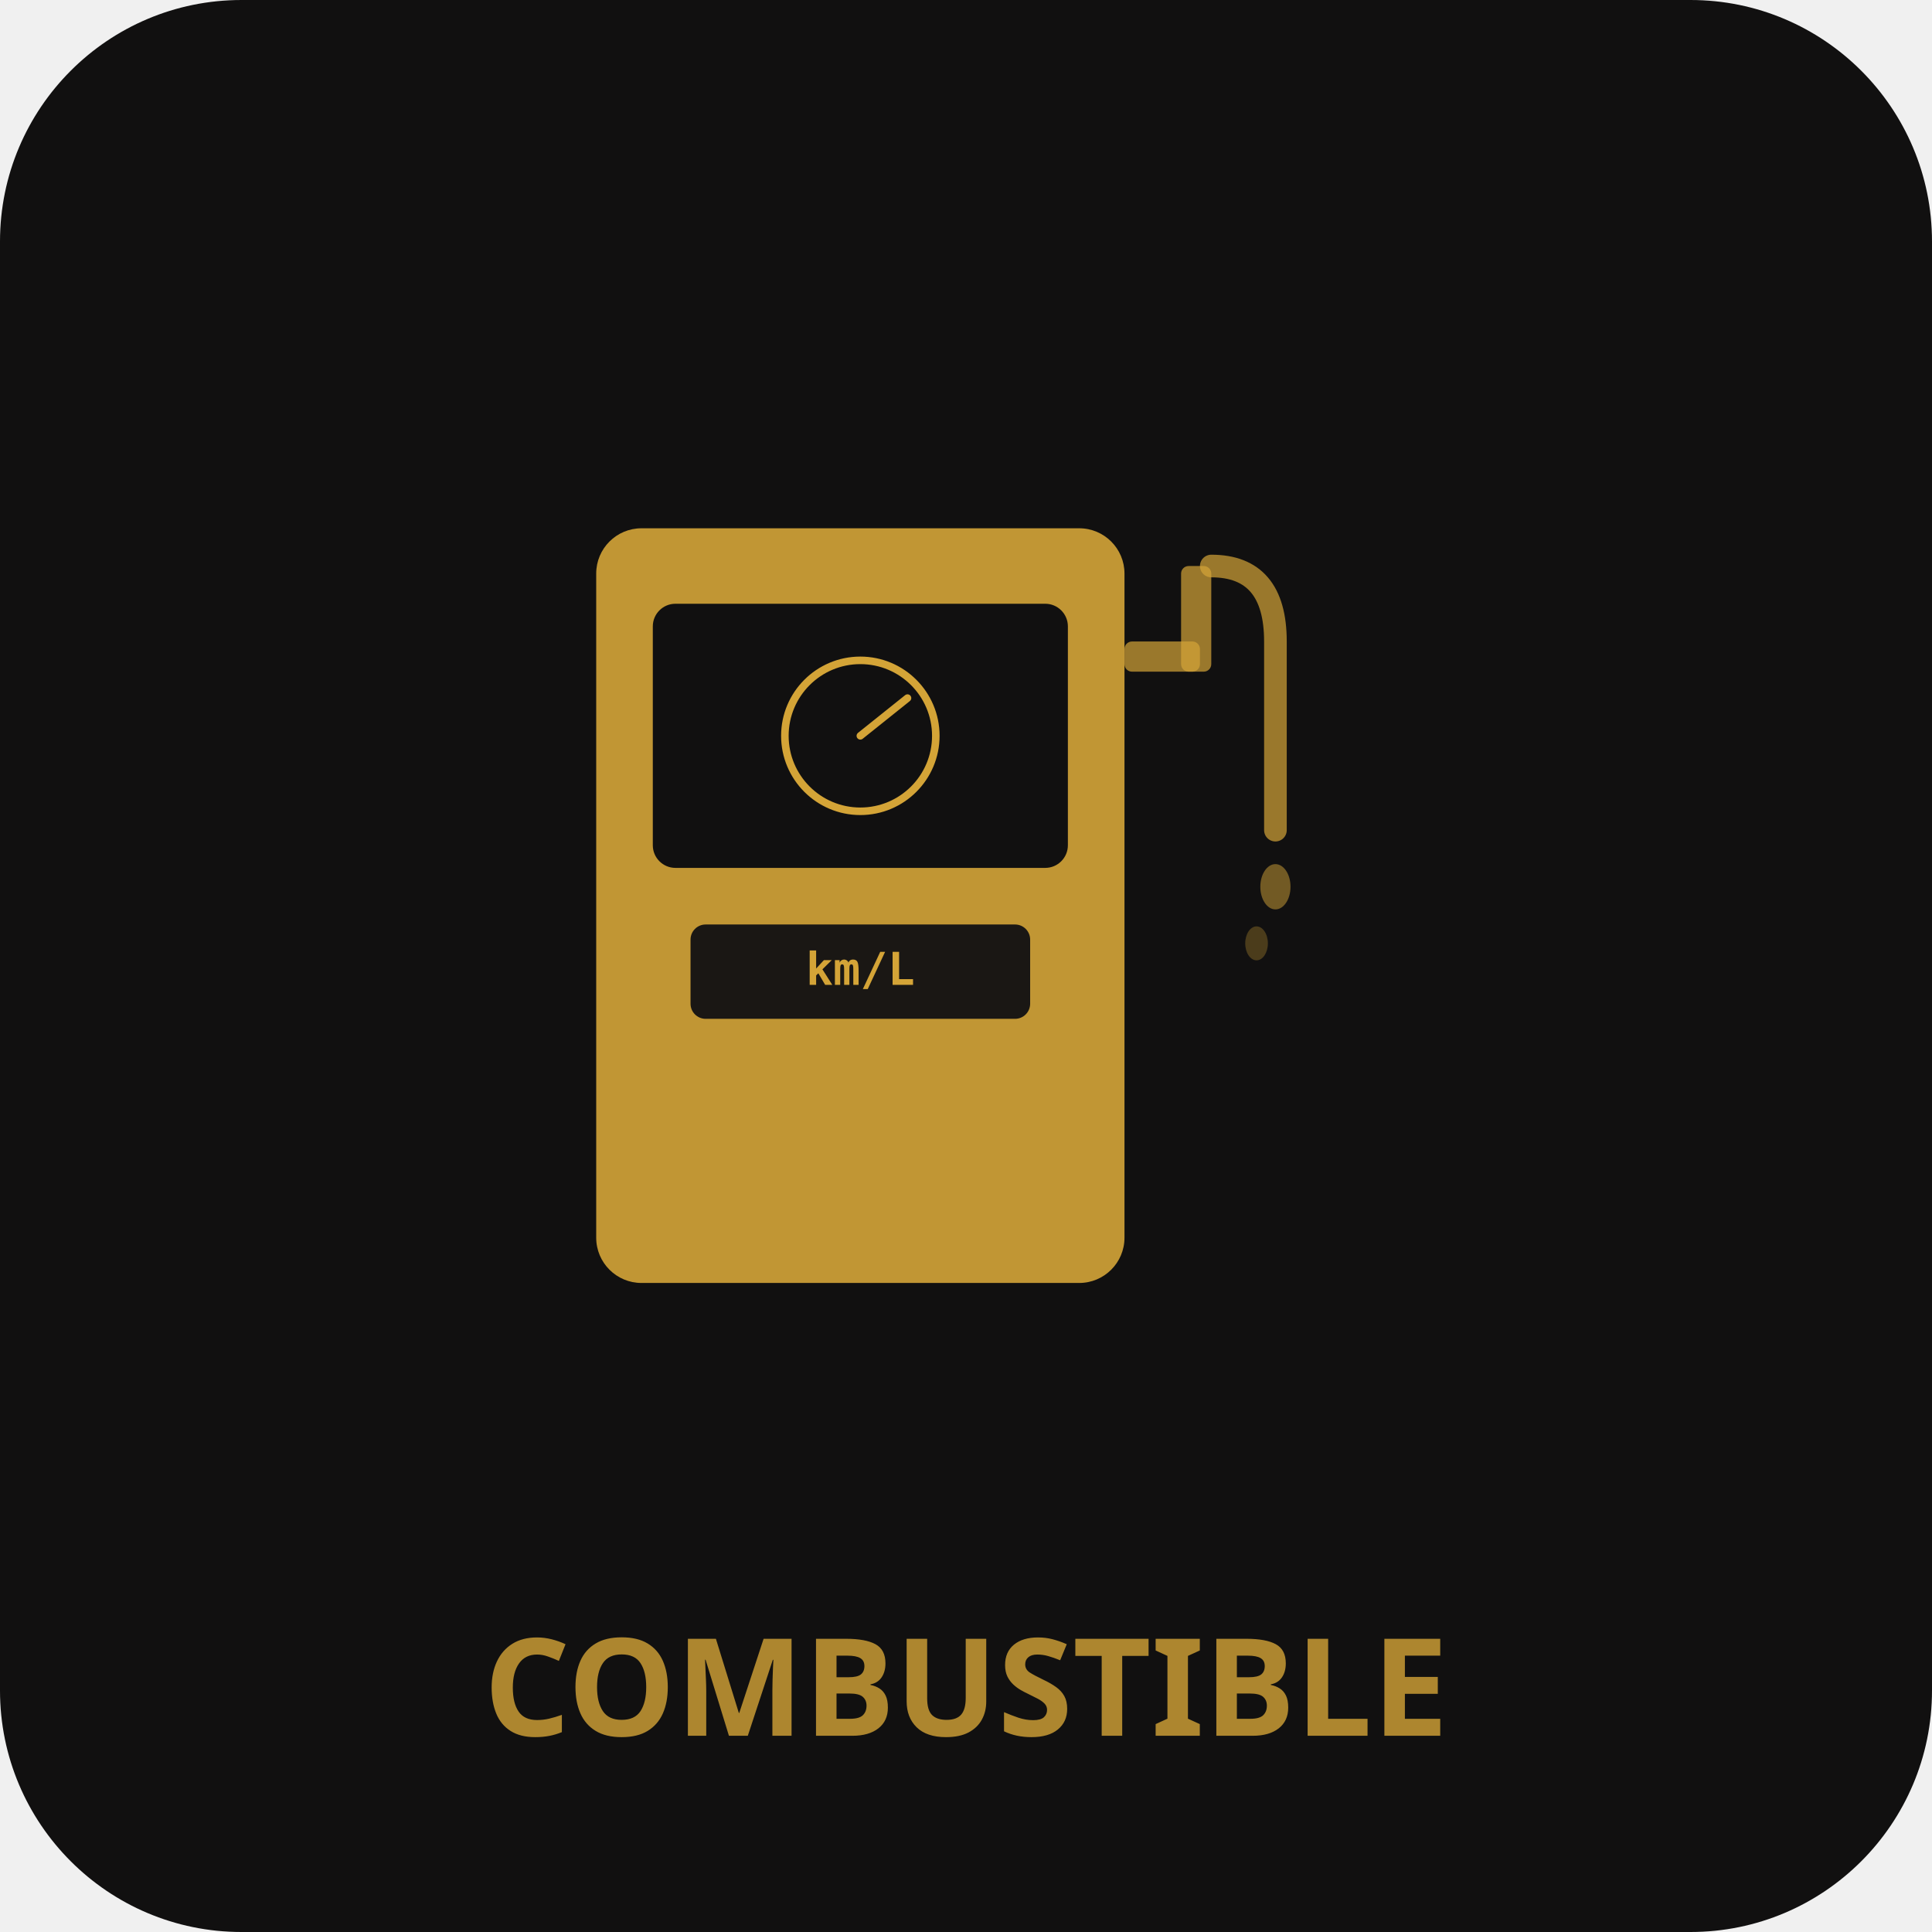
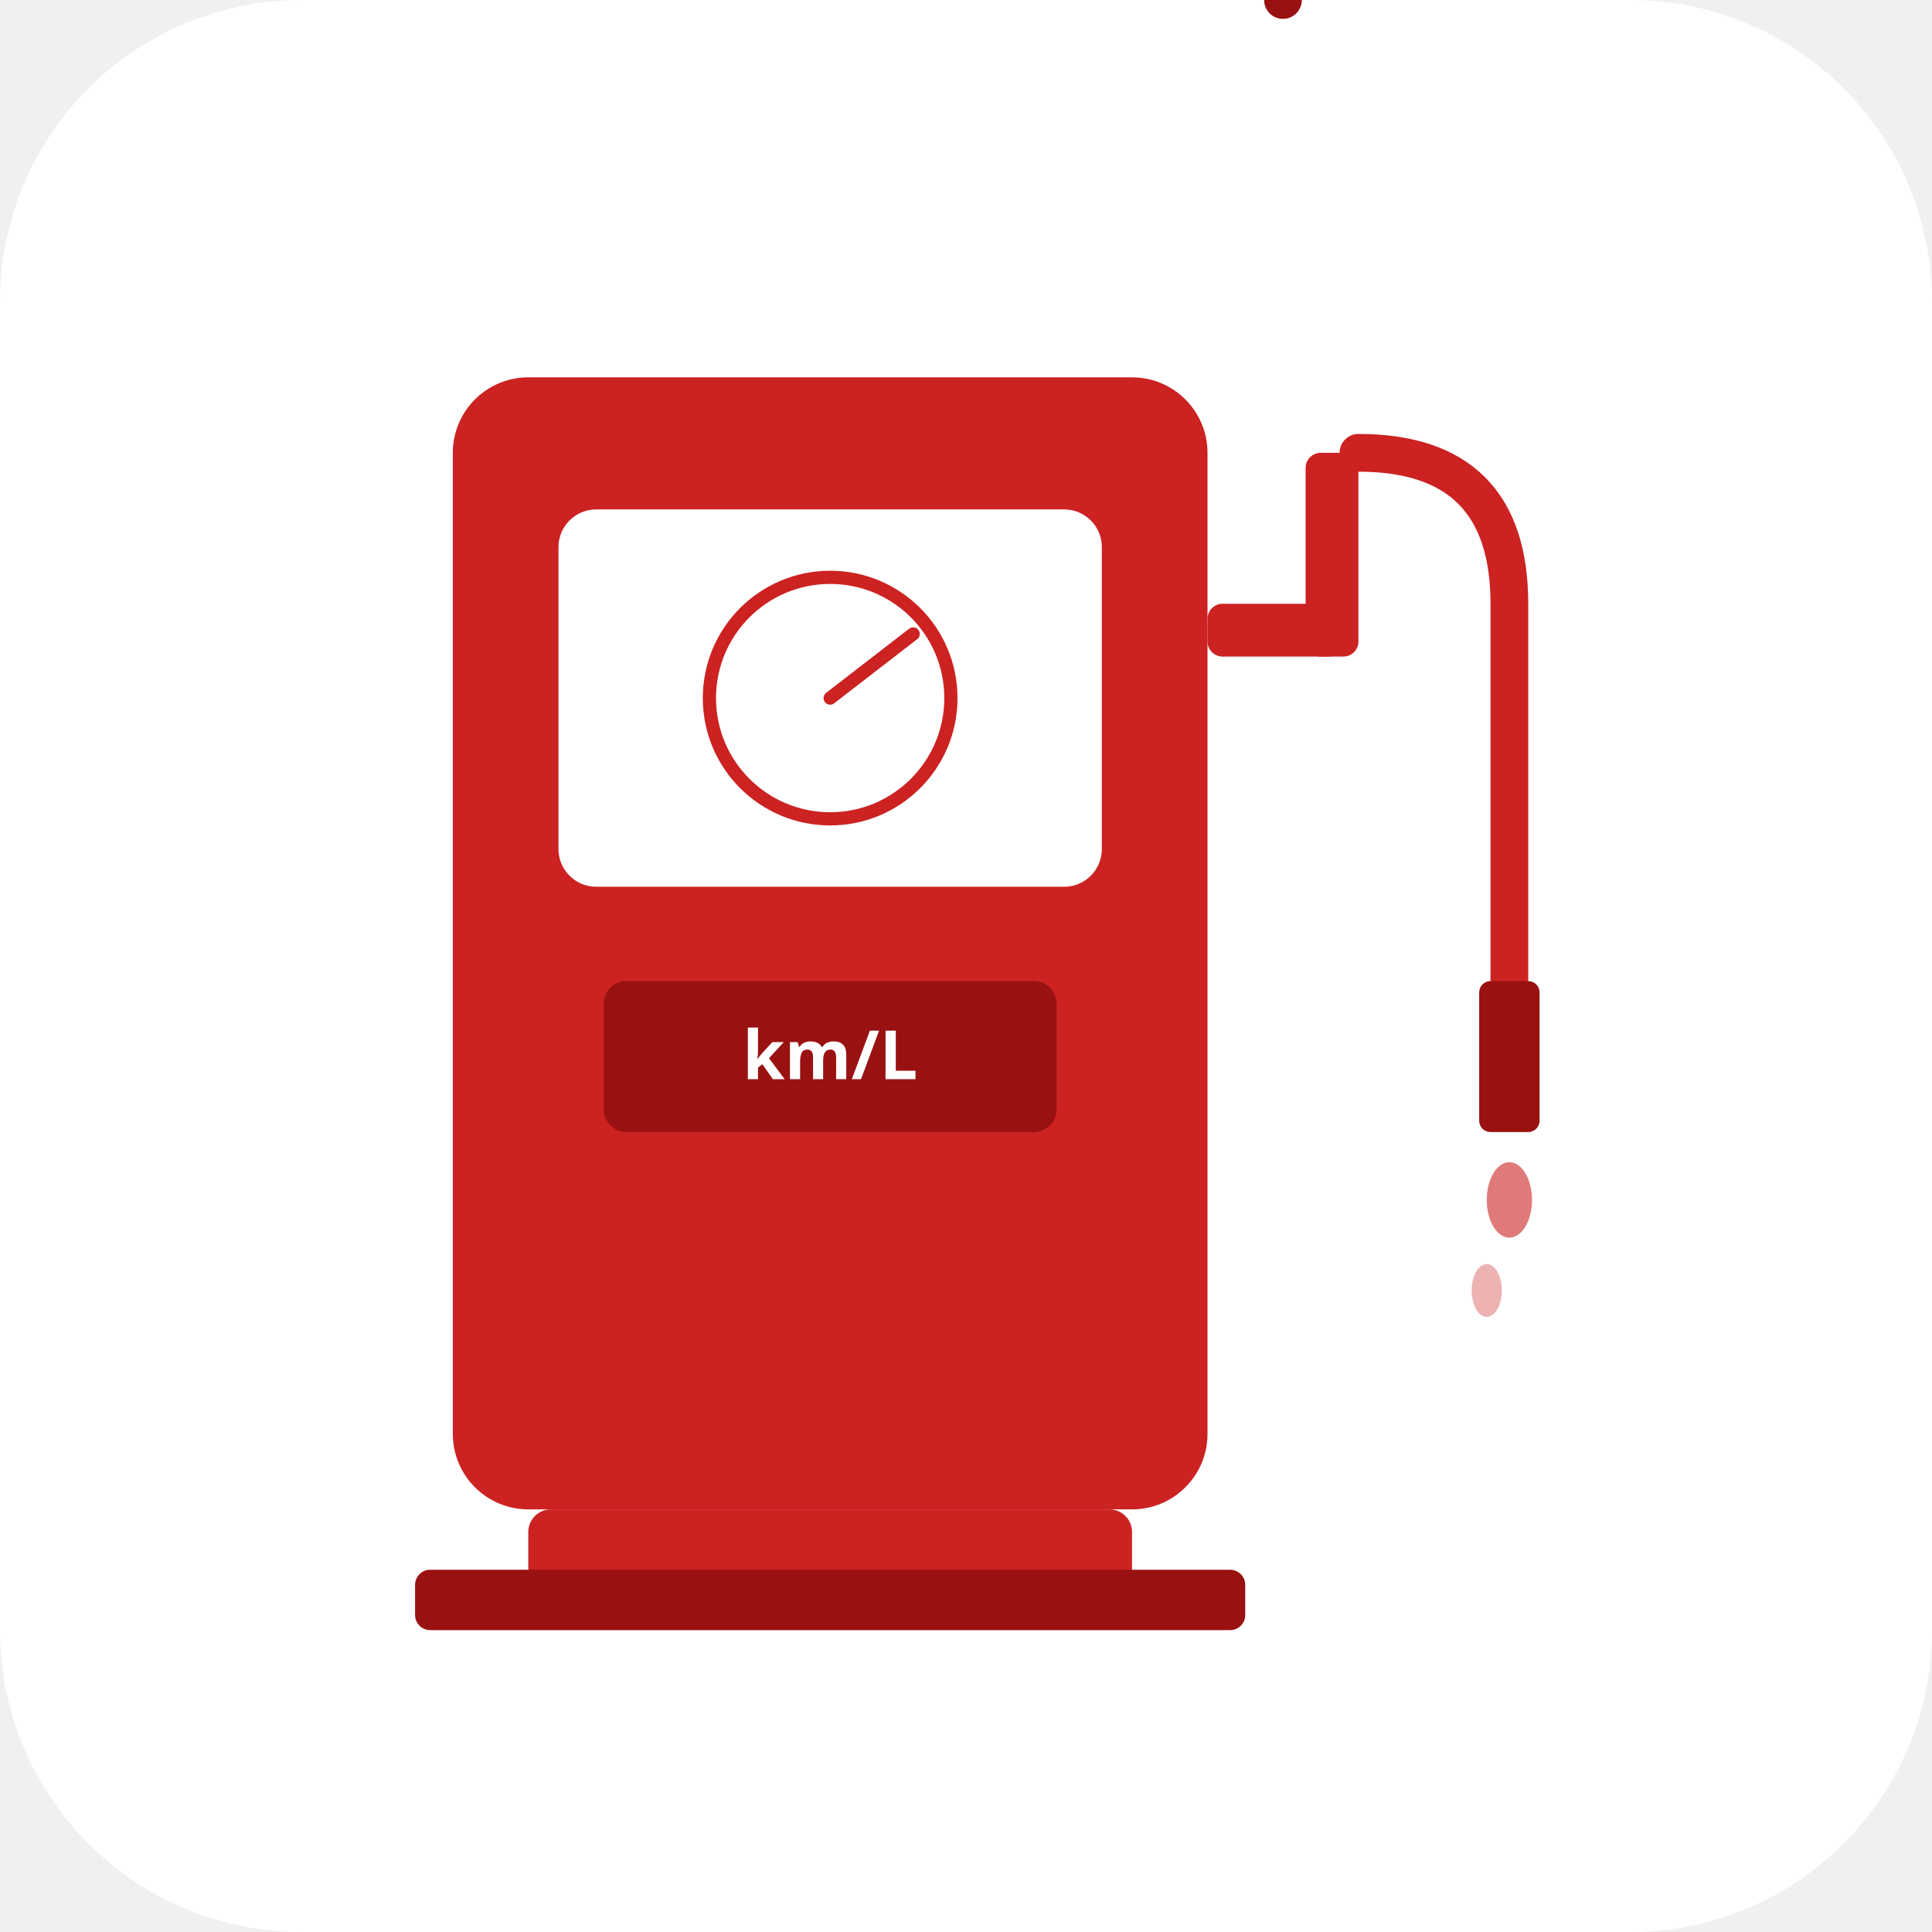
<svg xmlns="http://www.w3.org/2000/svg" viewBox="0 0 512 512">
-   <rect width="512" height="512" rx="64" fill="#111010" />
-   <g transform="translate(128, 80) scale(0.5)">
-     <rect x="60" y="120" width="280" height="400" rx="24" fill="#d4a437" opacity="0.9" />
-     <rect x="90" y="160" width="220" height="140" rx="12" fill="#111010" />
-     <circle cx="200" cy="230" r="40" fill="none" stroke="#d4a437" stroke-width="4" />
-     <line x1="200" y1="230" x2="225" y2="210" stroke="#d4a437" stroke-width="4" stroke-linecap="round" />
-     <rect x="110" y="330" width="180" height="50" rx="8" fill="#1a1714" />
-     <text x="200" y="362" text-anchor="middle" fill="#d4a437" font-family="monospace" font-size="24" font-weight="bold">km/L</text>
-     <rect x="340" y="180" width="40" height="16" rx="4" fill="#d4a437" opacity="0.7" />
-     <rect x="370" y="140" width="16" height="56" rx="4" fill="#d4a437" opacity="0.7" />
-     <path d="M 386 140 Q 420 140 420 180 L 420 280" fill="none" stroke="#d4a437" opacity="0.7" stroke-width="12" stroke-linecap="round" />
-     <ellipse cx="420" cy="310" rx="8" ry="12" fill="#d4a437" opacity="0.5" />
-     <ellipse cx="410" cy="340" rx="6" ry="9" fill="#d4a437" opacity="0.3" />
-   </g>
-   <text x="256" y="460" text-anchor="middle" fill="#d4a437" font-family="sans-serif" font-size="36" font-weight="bold" opacity="0.8">COMBUSTIBLE</text>
+   <rect width="512" height="512" rx="80" fill="#ffffff" />
+   <rect x="120" y="100" width="200" height="300" rx="20" fill="#cc2222" />
+   <rect x="148" y="135" width="144" height="100" rx="10" fill="#ffffff" />
+   <circle cx="220" cy="185" r="32" fill="none" stroke="#cc2222" stroke-width="3.5" />
+   <line x1="220" y1="185" x2="242" y2="168" stroke="#cc2222" stroke-width="3.5" stroke-linecap="round" />
+   <rect x="160" y="260" width="120" height="40" rx="6" fill="#991111" />
+   <text x="220" y="286" text-anchor="middle" fill="#ffffff" font-family="sans-serif" font-size="18" font-weight="bold">km/L</text>
+   <rect x="140" y="400" width="160" height="24" rx="6" fill="#cc2222" />
+   <rect x="110" y="416" width="220" height="16" rx="4" fill="#991111" />
+   <rect x="320" y="160" width="36" height="14" rx="4" fill="#cc2222" />
+   <rect x="346" y="120" width="14" height="54" rx="4" fill="#cc2222" />
+   <path d="M 360 120 Q 400 120 400 160 L 400 260" fill="none" stroke="#cc2222" stroke-width="10" stroke-linecap="round" />
+   <rect x="392" y="260" width="16" height="40" rx="3" fill="#991111" />
+   <ellipse cx="400" cy="318" rx="6" ry="10" fill="#cc2222" opacity="0.6" />
+   <ellipse cx="394" cy="342" rx="4" ry="7" fill="#cc2222" opacity="0.35" />
+   <circle cx="340" y="167" r="5" fill="#991111" />
</svg>
